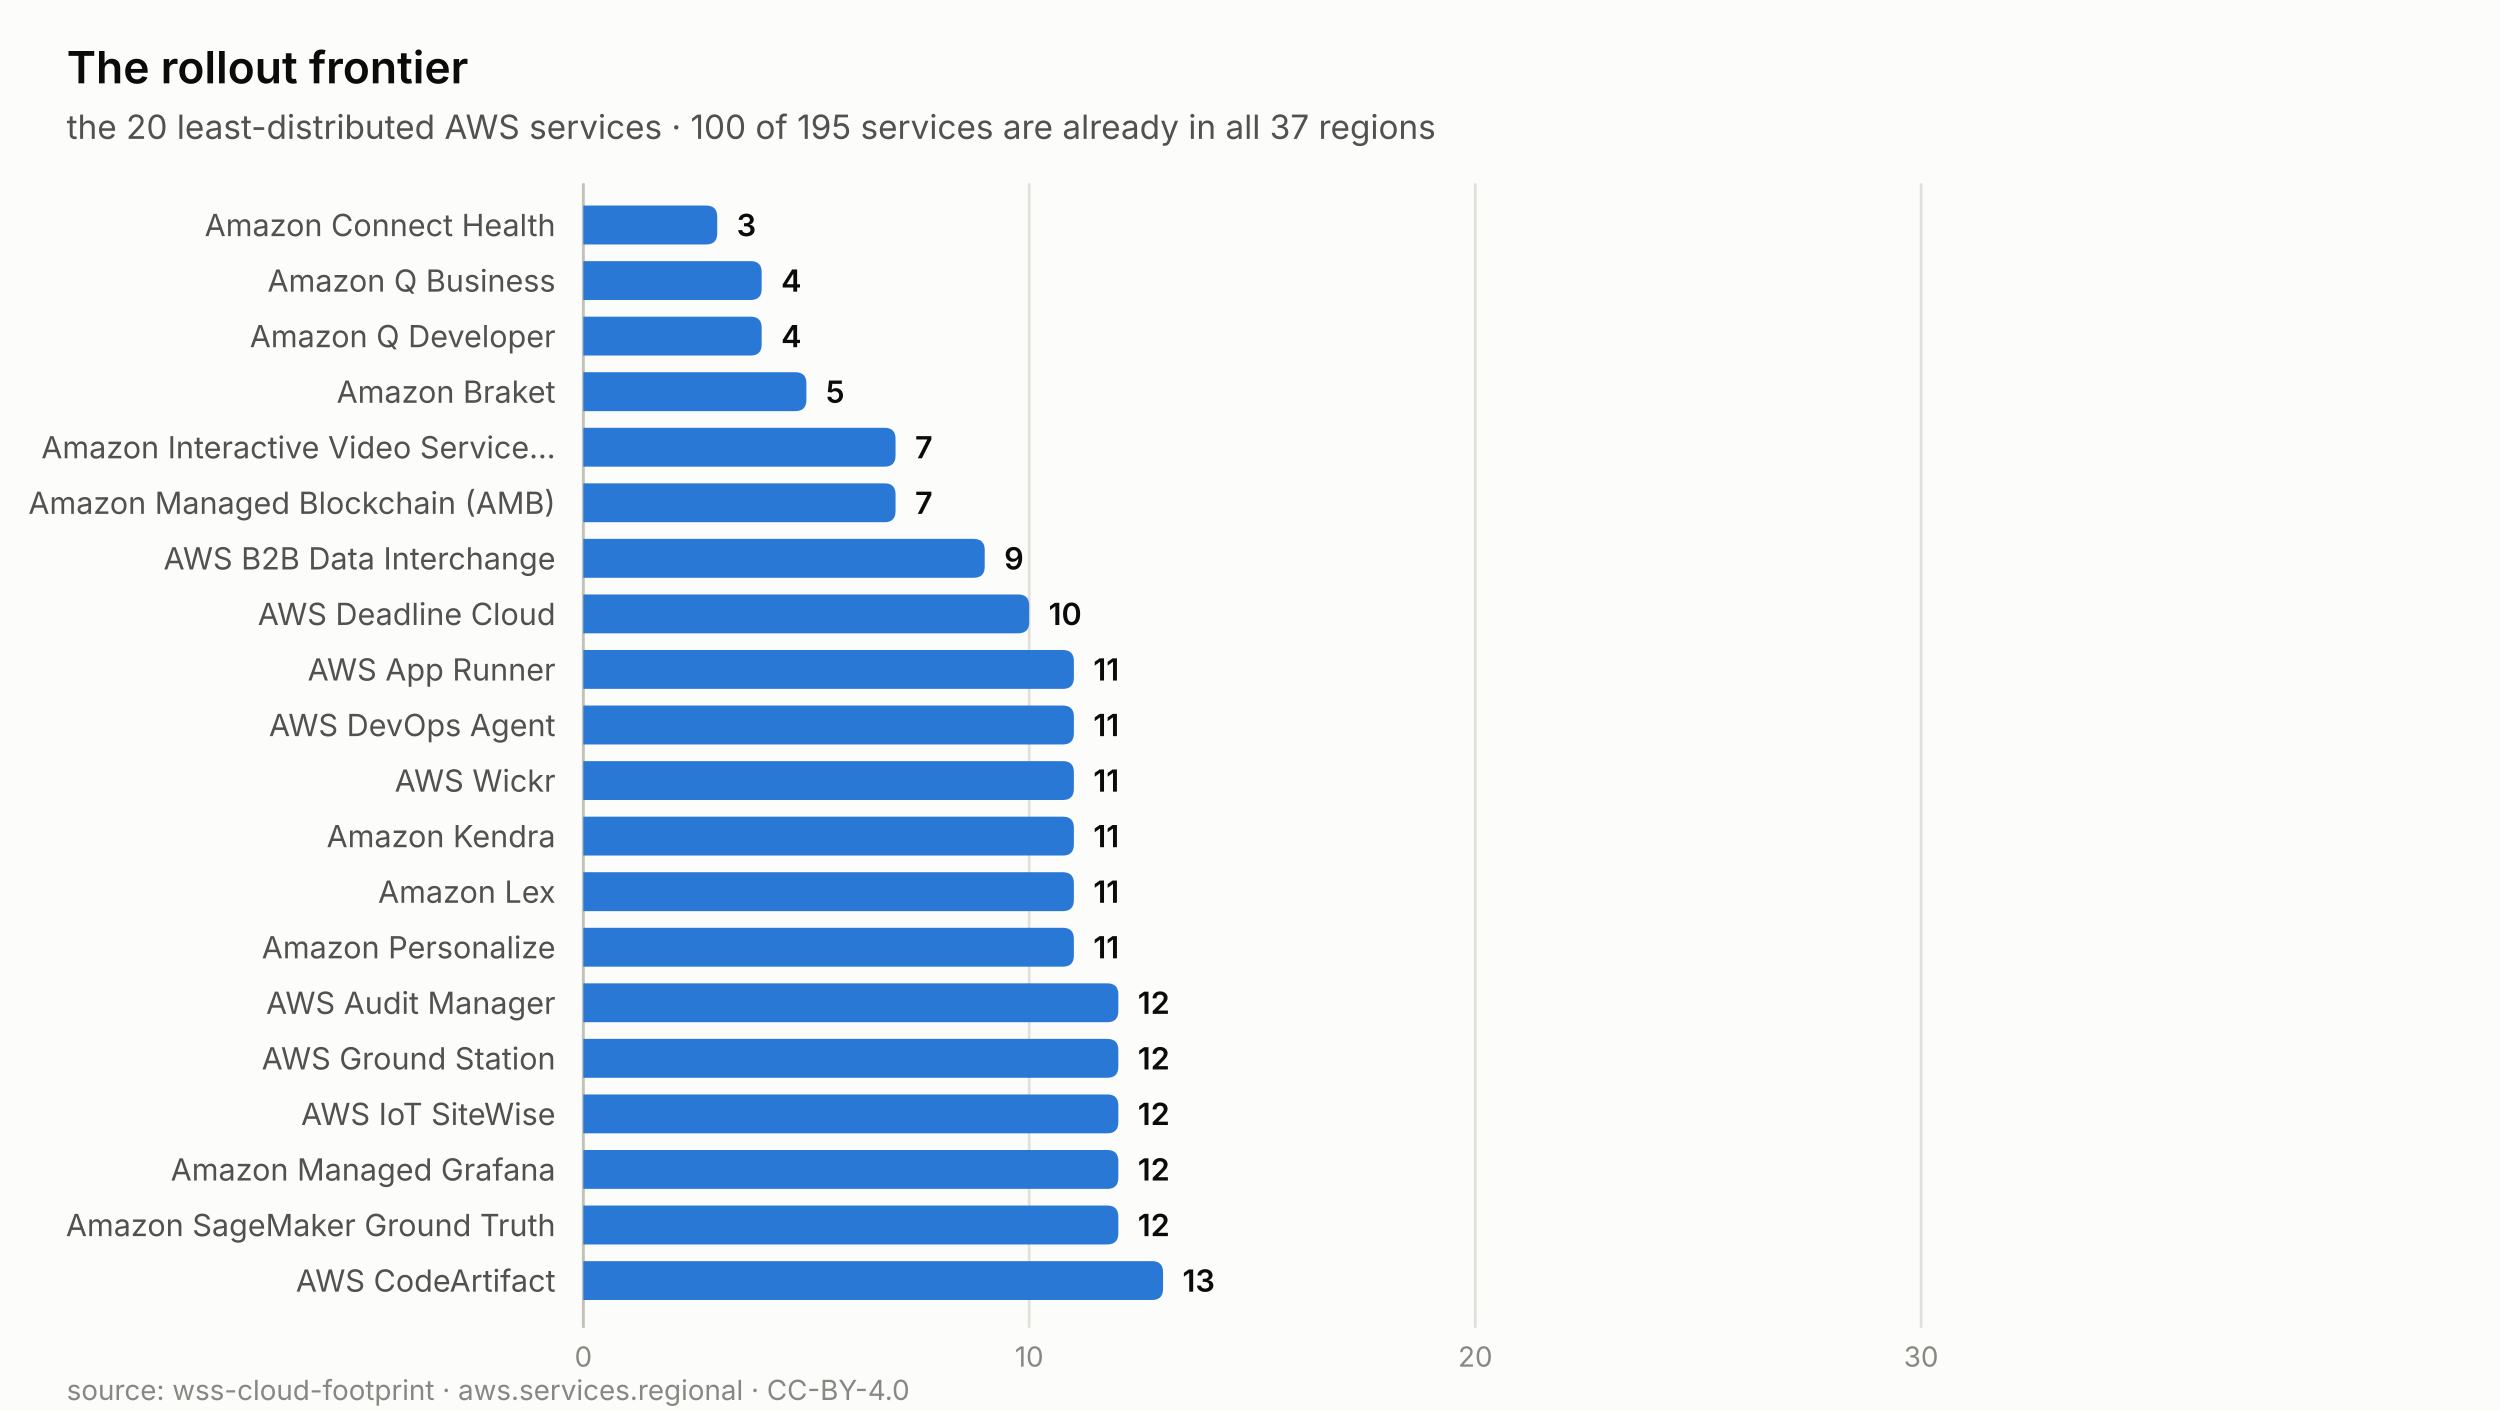
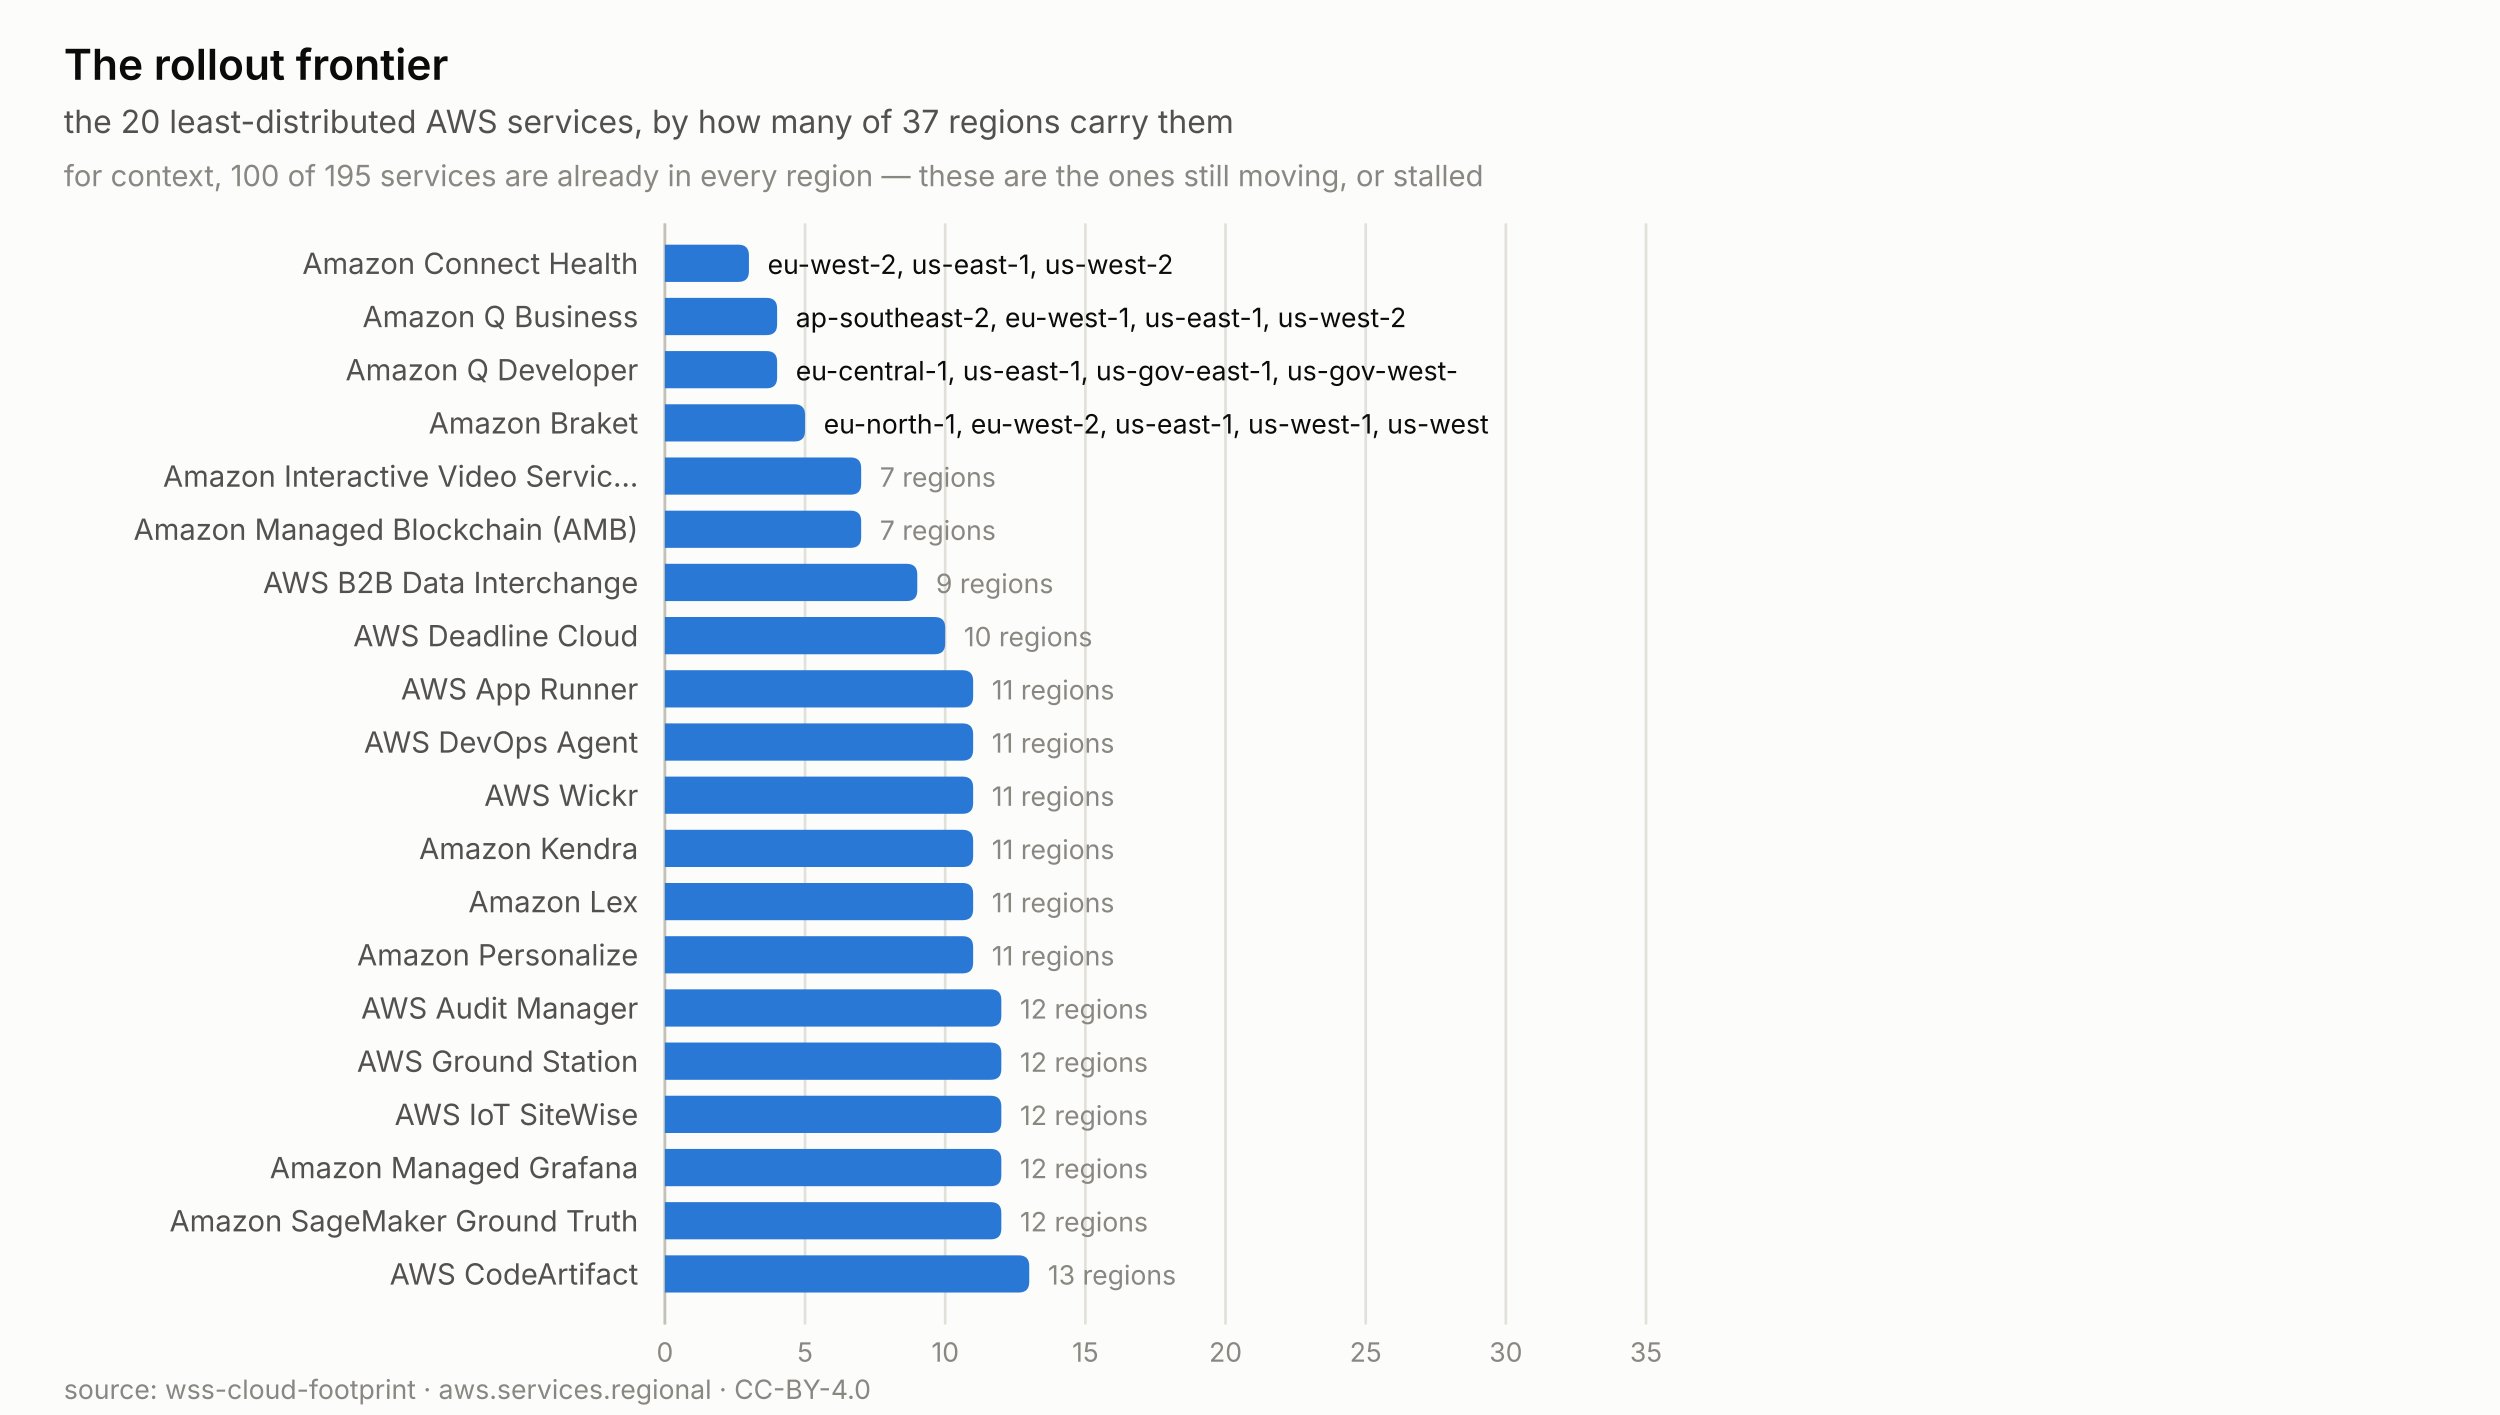
- <svg xmlns="http://www.w3.org/2000/svg" width="900.0" height="508.0" viewBox="0 0 900.0 508.0" role="img" aria-label="The rollout frontier">
-   <rect width="900.0" height="508.0" fill="#fcfcfb" />
+ <svg xmlns="http://www.w3.org/2000/svg" width="940.0" height="532.0" viewBox="0 0 940.0 532.0" role="img" aria-label="The rollout frontier">
+   <rect width="940.0" height="532.0" fill="#fcfcfb" />
  <text x="24.0" y="30.0" font-family="system-ui, -apple-system, &quot;Segoe UI&quot;, sans-serif" font-size="16" fill="#0b0b0b" text-anchor="start" font-weight="600" style="">The rollout frontier</text>
-   <text x="24.0" y="50.0" font-family="system-ui, -apple-system, &quot;Segoe UI&quot;, sans-serif" font-size="12" fill="#52514e" text-anchor="start" font-weight="normal" style="">the 20 least-distributed AWS services · 100 of 195 services are already in all 37 regions</text>
-   <line x1="210.0" y1="66.0" x2="210.0" y2="478.0" stroke="#e1e0d9" stroke-width="1" />
-   <text x="210.0" y="492.0" font-family="system-ui, -apple-system, &quot;Segoe UI&quot;, sans-serif" font-size="10" fill="#898781" text-anchor="middle" font-weight="normal" style="font-variant-numeric: tabular-nums;">0</text>
-   <line x1="370.5" y1="66.0" x2="370.5" y2="478.0" stroke="#e1e0d9" stroke-width="1" />
-   <text x="370.5" y="492.0" font-family="system-ui, -apple-system, &quot;Segoe UI&quot;, sans-serif" font-size="10" fill="#898781" text-anchor="middle" font-weight="normal" style="font-variant-numeric: tabular-nums;">10</text>
-   <line x1="531.1" y1="66.0" x2="531.1" y2="478.0" stroke="#e1e0d9" stroke-width="1" />
-   <text x="531.1" y="492.0" font-family="system-ui, -apple-system, &quot;Segoe UI&quot;, sans-serif" font-size="10" fill="#898781" text-anchor="middle" font-weight="normal" style="font-variant-numeric: tabular-nums;">20</text>
-   <line x1="691.6" y1="66.0" x2="691.6" y2="478.0" stroke="#e1e0d9" stroke-width="1" />
-   <text x="691.6" y="492.0" font-family="system-ui, -apple-system, &quot;Segoe UI&quot;, sans-serif" font-size="10" fill="#898781" text-anchor="middle" font-weight="normal" style="font-variant-numeric: tabular-nums;">30</text>
-   <line x1="210.0" y1="66.0" x2="210.0" y2="478.0" stroke="#c3c2b7" stroke-width="1" />
-   <path d="M210.0,74.0 h44.2 q4,0 4,4 v6.0 q0,4 -4,4 h-44.2 z" fill="#2a78d6" />
-   <text x="200.0" y="85.0" font-family="system-ui, -apple-system, &quot;Segoe UI&quot;, sans-serif" font-size="11" fill="#52514e" text-anchor="end" font-weight="normal" style="">Amazon Connect Health</text>
-   <text x="265.2" y="85.0" font-family="system-ui, -apple-system, &quot;Segoe UI&quot;, sans-serif" font-size="11" fill="#0b0b0b" text-anchor="start" font-weight="600" style="font-variant-numeric: tabular-nums;">3</text>
-   <path d="M210.0,94.0 h60.2 q4,0 4,4 v6.0 q0,4 -4,4 h-60.2 z" fill="#2a78d6" />
-   <text x="200.0" y="105.0" font-family="system-ui, -apple-system, &quot;Segoe UI&quot;, sans-serif" font-size="11" fill="#52514e" text-anchor="end" font-weight="normal" style="">Amazon Q Business</text>
-   <text x="281.2" y="105.0" font-family="system-ui, -apple-system, &quot;Segoe UI&quot;, sans-serif" font-size="11" fill="#0b0b0b" text-anchor="start" font-weight="600" style="font-variant-numeric: tabular-nums;">4</text>
-   <path d="M210.0,114.0 h60.2 q4,0 4,4 v6.0 q0,4 -4,4 h-60.2 z" fill="#2a78d6" />
-   <text x="200.0" y="125.0" font-family="system-ui, -apple-system, &quot;Segoe UI&quot;, sans-serif" font-size="11" fill="#52514e" text-anchor="end" font-weight="normal" style="">Amazon Q Developer</text>
-   <text x="281.2" y="125.0" font-family="system-ui, -apple-system, &quot;Segoe UI&quot;, sans-serif" font-size="11" fill="#0b0b0b" text-anchor="start" font-weight="600" style="font-variant-numeric: tabular-nums;">4</text>
-   <path d="M210.0,134.0 h76.3 q4,0 4,4 v6.0 q0,4 -4,4 h-76.3 z" fill="#2a78d6" />
-   <text x="200.0" y="145.0" font-family="system-ui, -apple-system, &quot;Segoe UI&quot;, sans-serif" font-size="11" fill="#52514e" text-anchor="end" font-weight="normal" style="">Amazon Braket</text>
-   <text x="297.3" y="145.0" font-family="system-ui, -apple-system, &quot;Segoe UI&quot;, sans-serif" font-size="11" fill="#0b0b0b" text-anchor="start" font-weight="600" style="font-variant-numeric: tabular-nums;">5</text>
-   <path d="M210.0,154.0 h108.4 q4,0 4,4 v6.0 q0,4 -4,4 h-108.4 z" fill="#2a78d6" />
-   <text x="200.0" y="165.0" font-family="system-ui, -apple-system, &quot;Segoe UI&quot;, sans-serif" font-size="11" fill="#52514e" text-anchor="end" font-weight="normal" style="">Amazon Interactive Video Service…</text>
-   <text x="329.4" y="165.0" font-family="system-ui, -apple-system, &quot;Segoe UI&quot;, sans-serif" font-size="11" fill="#0b0b0b" text-anchor="start" font-weight="600" style="font-variant-numeric: tabular-nums;">7</text>
-   <path d="M210.0,174.0 h108.4 q4,0 4,4 v6.0 q0,4 -4,4 h-108.4 z" fill="#2a78d6" />
-   <text x="200.0" y="185.0" font-family="system-ui, -apple-system, &quot;Segoe UI&quot;, sans-serif" font-size="11" fill="#52514e" text-anchor="end" font-weight="normal" style="">Amazon Managed Blockchain (AMB)</text>
-   <text x="329.4" y="185.0" font-family="system-ui, -apple-system, &quot;Segoe UI&quot;, sans-serif" font-size="11" fill="#0b0b0b" text-anchor="start" font-weight="600" style="font-variant-numeric: tabular-nums;">7</text>
-   <path d="M210.0,194.0 h140.5 q4,0 4,4 v6.0 q0,4 -4,4 h-140.5 z" fill="#2a78d6" />
-   <text x="200.0" y="205.0" font-family="system-ui, -apple-system, &quot;Segoe UI&quot;, sans-serif" font-size="11" fill="#52514e" text-anchor="end" font-weight="normal" style="">AWS B2B Data Interchange</text>
-   <text x="361.5" y="205.0" font-family="system-ui, -apple-system, &quot;Segoe UI&quot;, sans-serif" font-size="11" fill="#0b0b0b" text-anchor="start" font-weight="600" style="font-variant-numeric: tabular-nums;">9</text>
-   <path d="M210.0,214.0 h156.5 q4,0 4,4 v6.0 q0,4 -4,4 h-156.5 z" fill="#2a78d6" />
-   <text x="200.0" y="225.0" font-family="system-ui, -apple-system, &quot;Segoe UI&quot;, sans-serif" font-size="11" fill="#52514e" text-anchor="end" font-weight="normal" style="">AWS Deadline Cloud</text>
-   <text x="377.5" y="225.0" font-family="system-ui, -apple-system, &quot;Segoe UI&quot;, sans-serif" font-size="11" fill="#0b0b0b" text-anchor="start" font-weight="600" style="font-variant-numeric: tabular-nums;">10</text>
-   <path d="M210.0,234.0 h172.6 q4,0 4,4 v6.0 q0,4 -4,4 h-172.6 z" fill="#2a78d6" />
-   <text x="200.0" y="245.0" font-family="system-ui, -apple-system, &quot;Segoe UI&quot;, sans-serif" font-size="11" fill="#52514e" text-anchor="end" font-weight="normal" style="">AWS App Runner</text>
-   <text x="393.6" y="245.0" font-family="system-ui, -apple-system, &quot;Segoe UI&quot;, sans-serif" font-size="11" fill="#0b0b0b" text-anchor="start" font-weight="600" style="font-variant-numeric: tabular-nums;">11</text>
-   <path d="M210.0,254.0 h172.6 q4,0 4,4 v6.0 q0,4 -4,4 h-172.6 z" fill="#2a78d6" />
-   <text x="200.0" y="265.0" font-family="system-ui, -apple-system, &quot;Segoe UI&quot;, sans-serif" font-size="11" fill="#52514e" text-anchor="end" font-weight="normal" style="">AWS DevOps Agent</text>
-   <text x="393.6" y="265.0" font-family="system-ui, -apple-system, &quot;Segoe UI&quot;, sans-serif" font-size="11" fill="#0b0b0b" text-anchor="start" font-weight="600" style="font-variant-numeric: tabular-nums;">11</text>
-   <path d="M210.0,274.0 h172.6 q4,0 4,4 v6.0 q0,4 -4,4 h-172.6 z" fill="#2a78d6" />
-   <text x="200.0" y="285.0" font-family="system-ui, -apple-system, &quot;Segoe UI&quot;, sans-serif" font-size="11" fill="#52514e" text-anchor="end" font-weight="normal" style="">AWS Wickr</text>
-   <text x="393.6" y="285.0" font-family="system-ui, -apple-system, &quot;Segoe UI&quot;, sans-serif" font-size="11" fill="#0b0b0b" text-anchor="start" font-weight="600" style="font-variant-numeric: tabular-nums;">11</text>
-   <path d="M210.0,294.0 h172.6 q4,0 4,4 v6.0 q0,4 -4,4 h-172.6 z" fill="#2a78d6" />
-   <text x="200.0" y="305.0" font-family="system-ui, -apple-system, &quot;Segoe UI&quot;, sans-serif" font-size="11" fill="#52514e" text-anchor="end" font-weight="normal" style="">Amazon Kendra</text>
-   <text x="393.6" y="305.0" font-family="system-ui, -apple-system, &quot;Segoe UI&quot;, sans-serif" font-size="11" fill="#0b0b0b" text-anchor="start" font-weight="600" style="font-variant-numeric: tabular-nums;">11</text>
-   <path d="M210.0,314.0 h172.6 q4,0 4,4 v6.0 q0,4 -4,4 h-172.6 z" fill="#2a78d6" />
-   <text x="200.0" y="325.0" font-family="system-ui, -apple-system, &quot;Segoe UI&quot;, sans-serif" font-size="11" fill="#52514e" text-anchor="end" font-weight="normal" style="">Amazon Lex</text>
-   <text x="393.6" y="325.0" font-family="system-ui, -apple-system, &quot;Segoe UI&quot;, sans-serif" font-size="11" fill="#0b0b0b" text-anchor="start" font-weight="600" style="font-variant-numeric: tabular-nums;">11</text>
-   <path d="M210.0,334.0 h172.6 q4,0 4,4 v6.0 q0,4 -4,4 h-172.6 z" fill="#2a78d6" />
-   <text x="200.0" y="345.0" font-family="system-ui, -apple-system, &quot;Segoe UI&quot;, sans-serif" font-size="11" fill="#52514e" text-anchor="end" font-weight="normal" style="">Amazon Personalize</text>
-   <text x="393.6" y="345.0" font-family="system-ui, -apple-system, &quot;Segoe UI&quot;, sans-serif" font-size="11" fill="#0b0b0b" text-anchor="start" font-weight="600" style="font-variant-numeric: tabular-nums;">11</text>
-   <path d="M210.0,354.0 h188.6 q4,0 4,4 v6.0 q0,4 -4,4 h-188.6 z" fill="#2a78d6" />
-   <text x="200.0" y="365.0" font-family="system-ui, -apple-system, &quot;Segoe UI&quot;, sans-serif" font-size="11" fill="#52514e" text-anchor="end" font-weight="normal" style="">AWS Audit Manager</text>
-   <text x="409.6" y="365.0" font-family="system-ui, -apple-system, &quot;Segoe UI&quot;, sans-serif" font-size="11" fill="#0b0b0b" text-anchor="start" font-weight="600" style="font-variant-numeric: tabular-nums;">12</text>
-   <path d="M210.0,374.0 h188.6 q4,0 4,4 v6.0 q0,4 -4,4 h-188.6 z" fill="#2a78d6" />
-   <text x="200.0" y="385.0" font-family="system-ui, -apple-system, &quot;Segoe UI&quot;, sans-serif" font-size="11" fill="#52514e" text-anchor="end" font-weight="normal" style="">AWS Ground Station</text>
-   <text x="409.6" y="385.0" font-family="system-ui, -apple-system, &quot;Segoe UI&quot;, sans-serif" font-size="11" fill="#0b0b0b" text-anchor="start" font-weight="600" style="font-variant-numeric: tabular-nums;">12</text>
-   <path d="M210.0,394.0 h188.6 q4,0 4,4 v6.0 q0,4 -4,4 h-188.6 z" fill="#2a78d6" />
-   <text x="200.0" y="405.0" font-family="system-ui, -apple-system, &quot;Segoe UI&quot;, sans-serif" font-size="11" fill="#52514e" text-anchor="end" font-weight="normal" style="">AWS IoT SiteWise</text>
-   <text x="409.6" y="405.0" font-family="system-ui, -apple-system, &quot;Segoe UI&quot;, sans-serif" font-size="11" fill="#0b0b0b" text-anchor="start" font-weight="600" style="font-variant-numeric: tabular-nums;">12</text>
-   <path d="M210.0,414.0 h188.6 q4,0 4,4 v6.0 q0,4 -4,4 h-188.6 z" fill="#2a78d6" />
-   <text x="200.0" y="425.0" font-family="system-ui, -apple-system, &quot;Segoe UI&quot;, sans-serif" font-size="11" fill="#52514e" text-anchor="end" font-weight="normal" style="">Amazon Managed Grafana</text>
-   <text x="409.6" y="425.0" font-family="system-ui, -apple-system, &quot;Segoe UI&quot;, sans-serif" font-size="11" fill="#0b0b0b" text-anchor="start" font-weight="600" style="font-variant-numeric: tabular-nums;">12</text>
-   <path d="M210.0,434.0 h188.6 q4,0 4,4 v6.0 q0,4 -4,4 h-188.6 z" fill="#2a78d6" />
-   <text x="200.0" y="445.0" font-family="system-ui, -apple-system, &quot;Segoe UI&quot;, sans-serif" font-size="11" fill="#52514e" text-anchor="end" font-weight="normal" style="">Amazon SageMaker Ground Truth</text>
-   <text x="409.6" y="445.0" font-family="system-ui, -apple-system, &quot;Segoe UI&quot;, sans-serif" font-size="11" fill="#0b0b0b" text-anchor="start" font-weight="600" style="font-variant-numeric: tabular-nums;">12</text>
-   <path d="M210.0,454.0 h204.7 q4,0 4,4 v6.0 q0,4 -4,4 h-204.7 z" fill="#2a78d6" />
-   <text x="200.0" y="465.0" font-family="system-ui, -apple-system, &quot;Segoe UI&quot;, sans-serif" font-size="11" fill="#52514e" text-anchor="end" font-weight="normal" style="">AWS CodeArtifact</text>
-   <text x="425.7" y="465.0" font-family="system-ui, -apple-system, &quot;Segoe UI&quot;, sans-serif" font-size="11" fill="#0b0b0b" text-anchor="start" font-weight="600" style="font-variant-numeric: tabular-nums;">13</text>
-   <text x="24.0" y="504.0" font-family="system-ui, -apple-system, &quot;Segoe UI&quot;, sans-serif" font-size="10" fill="#898781" text-anchor="start" font-weight="normal" style="">source: wss-cloud-footprint · aws.services.regional · CC-BY-4.0</text>
+   <text x="24.0" y="50.0" font-family="system-ui, -apple-system, &quot;Segoe UI&quot;, sans-serif" font-size="12" fill="#52514e" text-anchor="start" font-weight="normal" style="">the 20 least-distributed AWS services, by how many of 37 regions carry them</text>
+   <text x="24.0" y="70.0" font-family="system-ui, -apple-system, &quot;Segoe UI&quot;, sans-serif" font-size="11" fill="#898781" text-anchor="start" font-weight="normal" style="">for context, 100 of 195 services are already in every region — these are the ones still moving, or stalled</text>
+   <line x1="250.0" y1="84.0" x2="250.0" y2="498.0" stroke="#e1e0d9" stroke-width="1" />
+   <text x="250.0" y="512.0" font-family="system-ui, -apple-system, &quot;Segoe UI&quot;, sans-serif" font-size="10" fill="#898781" text-anchor="middle" font-weight="normal" style="font-variant-numeric: tabular-nums;">0</text>
+   <line x1="302.7" y1="84.0" x2="302.7" y2="498.0" stroke="#e1e0d9" stroke-width="1" />
+   <text x="302.7" y="512.0" font-family="system-ui, -apple-system, &quot;Segoe UI&quot;, sans-serif" font-size="10" fill="#898781" text-anchor="middle" font-weight="normal" style="font-variant-numeric: tabular-nums;">5</text>
+   <line x1="355.4" y1="84.0" x2="355.4" y2="498.0" stroke="#e1e0d9" stroke-width="1" />
+   <text x="355.4" y="512.0" font-family="system-ui, -apple-system, &quot;Segoe UI&quot;, sans-serif" font-size="10" fill="#898781" text-anchor="middle" font-weight="normal" style="font-variant-numeric: tabular-nums;">10</text>
+   <line x1="408.1" y1="84.0" x2="408.1" y2="498.0" stroke="#e1e0d9" stroke-width="1" />
+   <text x="408.1" y="512.0" font-family="system-ui, -apple-system, &quot;Segoe UI&quot;, sans-serif" font-size="10" fill="#898781" text-anchor="middle" font-weight="normal" style="font-variant-numeric: tabular-nums;">15</text>
+   <line x1="460.8" y1="84.0" x2="460.8" y2="498.0" stroke="#e1e0d9" stroke-width="1" />
+   <text x="460.8" y="512.0" font-family="system-ui, -apple-system, &quot;Segoe UI&quot;, sans-serif" font-size="10" fill="#898781" text-anchor="middle" font-weight="normal" style="font-variant-numeric: tabular-nums;">20</text>
+   <line x1="513.5" y1="84.0" x2="513.5" y2="498.0" stroke="#e1e0d9" stroke-width="1" />
+   <text x="513.5" y="512.0" font-family="system-ui, -apple-system, &quot;Segoe UI&quot;, sans-serif" font-size="10" fill="#898781" text-anchor="middle" font-weight="normal" style="font-variant-numeric: tabular-nums;">25</text>
+   <line x1="566.2" y1="84.0" x2="566.2" y2="498.0" stroke="#e1e0d9" stroke-width="1" />
+   <text x="566.2" y="512.0" font-family="system-ui, -apple-system, &quot;Segoe UI&quot;, sans-serif" font-size="10" fill="#898781" text-anchor="middle" font-weight="normal" style="font-variant-numeric: tabular-nums;">30</text>
+   <line x1="618.9" y1="84.0" x2="618.9" y2="498.0" stroke="#e1e0d9" stroke-width="1" />
+   <text x="618.9" y="512.0" font-family="system-ui, -apple-system, &quot;Segoe UI&quot;, sans-serif" font-size="10" fill="#898781" text-anchor="middle" font-weight="normal" style="font-variant-numeric: tabular-nums;">35</text>
+   <line x1="250.0" y1="84.0" x2="250.0" y2="498.0" stroke="#c3c2b7" stroke-width="1" />
+   <path d="M250.0,92.0 h27.6 q4,0 4,4 v6.0 q0,4 -4,4 h-27.6 z" fill="#2a78d6" />
+   <text x="240.0" y="103.0" font-family="system-ui, -apple-system, &quot;Segoe UI&quot;, sans-serif" font-size="11" fill="#52514e" text-anchor="end" font-weight="normal" style="">Amazon Connect Health</text>
+   <text x="288.6" y="103.0" font-family="system-ui, -apple-system, &quot;Segoe UI&quot;, sans-serif" font-size="10" fill="#0b0b0b" text-anchor="start" font-weight="normal" style="font-variant-numeric: tabular-nums;">eu-west-2, us-east-1, us-west-2</text>
+   <path d="M250.0,112.0 h38.2 q4,0 4,4 v6.0 q0,4 -4,4 h-38.2 z" fill="#2a78d6" />
+   <text x="240.0" y="123.0" font-family="system-ui, -apple-system, &quot;Segoe UI&quot;, sans-serif" font-size="11" fill="#52514e" text-anchor="end" font-weight="normal" style="">Amazon Q Business</text>
+   <text x="299.2" y="123.0" font-family="system-ui, -apple-system, &quot;Segoe UI&quot;, sans-serif" font-size="10" fill="#0b0b0b" text-anchor="start" font-weight="normal" style="font-variant-numeric: tabular-nums;">ap-southeast-2, eu-west-1, us-east-1, us-west-2</text>
+   <path d="M250.0,132.0 h38.2 q4,0 4,4 v6.0 q0,4 -4,4 h-38.2 z" fill="#2a78d6" />
+   <text x="240.0" y="143.0" font-family="system-ui, -apple-system, &quot;Segoe UI&quot;, sans-serif" font-size="11" fill="#52514e" text-anchor="end" font-weight="normal" style="">Amazon Q Developer</text>
+   <text x="299.2" y="143.0" font-family="system-ui, -apple-system, &quot;Segoe UI&quot;, sans-serif" font-size="10" fill="#0b0b0b" text-anchor="start" font-weight="normal" style="font-variant-numeric: tabular-nums;">eu-central-1, us-east-1, us-gov-east-1, us-gov-west-</text>
+   <path d="M250.0,152.0 h48.7 q4,0 4,4 v6.0 q0,4 -4,4 h-48.7 z" fill="#2a78d6" />
+   <text x="240.0" y="163.0" font-family="system-ui, -apple-system, &quot;Segoe UI&quot;, sans-serif" font-size="11" fill="#52514e" text-anchor="end" font-weight="normal" style="">Amazon Braket</text>
+   <text x="309.7" y="163.0" font-family="system-ui, -apple-system, &quot;Segoe UI&quot;, sans-serif" font-size="10" fill="#0b0b0b" text-anchor="start" font-weight="normal" style="font-variant-numeric: tabular-nums;">eu-north-1, eu-west-2, us-east-1, us-west-1, us-west</text>
+   <path d="M250.0,172.0 h69.8 q4,0 4,4 v6.0 q0,4 -4,4 h-69.8 z" fill="#2a78d6" />
+   <text x="240.0" y="183.0" font-family="system-ui, -apple-system, &quot;Segoe UI&quot;, sans-serif" font-size="11" fill="#52514e" text-anchor="end" font-weight="normal" style="">Amazon Interactive Video Servic…</text>
+   <text x="330.8" y="183.0" font-family="system-ui, -apple-system, &quot;Segoe UI&quot;, sans-serif" font-size="10" fill="#898781" text-anchor="start" font-weight="normal" style="font-variant-numeric: tabular-nums;">7 regions</text>
+   <path d="M250.0,192.0 h69.8 q4,0 4,4 v6.0 q0,4 -4,4 h-69.8 z" fill="#2a78d6" />
+   <text x="240.0" y="203.0" font-family="system-ui, -apple-system, &quot;Segoe UI&quot;, sans-serif" font-size="11" fill="#52514e" text-anchor="end" font-weight="normal" style="">Amazon Managed Blockchain (AMB)</text>
+   <text x="330.8" y="203.0" font-family="system-ui, -apple-system, &quot;Segoe UI&quot;, sans-serif" font-size="10" fill="#898781" text-anchor="start" font-weight="normal" style="font-variant-numeric: tabular-nums;">7 regions</text>
+   <path d="M250.0,212.0 h90.9 q4,0 4,4 v6.0 q0,4 -4,4 h-90.9 z" fill="#2a78d6" />
+   <text x="240.0" y="223.0" font-family="system-ui, -apple-system, &quot;Segoe UI&quot;, sans-serif" font-size="11" fill="#52514e" text-anchor="end" font-weight="normal" style="">AWS B2B Data Interchange</text>
+   <text x="351.9" y="223.0" font-family="system-ui, -apple-system, &quot;Segoe UI&quot;, sans-serif" font-size="10" fill="#898781" text-anchor="start" font-weight="normal" style="font-variant-numeric: tabular-nums;">9 regions</text>
+   <path d="M250.0,232.0 h101.4 q4,0 4,4 v6.0 q0,4 -4,4 h-101.4 z" fill="#2a78d6" />
+   <text x="240.0" y="243.0" font-family="system-ui, -apple-system, &quot;Segoe UI&quot;, sans-serif" font-size="11" fill="#52514e" text-anchor="end" font-weight="normal" style="">AWS Deadline Cloud</text>
+   <text x="362.4" y="243.0" font-family="system-ui, -apple-system, &quot;Segoe UI&quot;, sans-serif" font-size="10" fill="#898781" text-anchor="start" font-weight="normal" style="font-variant-numeric: tabular-nums;">10 regions</text>
+   <path d="M250.0,252.0 h111.9 q4,0 4,4 v6.0 q0,4 -4,4 h-111.9 z" fill="#2a78d6" />
+   <text x="240.0" y="263.0" font-family="system-ui, -apple-system, &quot;Segoe UI&quot;, sans-serif" font-size="11" fill="#52514e" text-anchor="end" font-weight="normal" style="">AWS App Runner</text>
+   <text x="372.9" y="263.0" font-family="system-ui, -apple-system, &quot;Segoe UI&quot;, sans-serif" font-size="10" fill="#898781" text-anchor="start" font-weight="normal" style="font-variant-numeric: tabular-nums;">11 regions</text>
+   <path d="M250.0,272.0 h111.9 q4,0 4,4 v6.0 q0,4 -4,4 h-111.9 z" fill="#2a78d6" />
+   <text x="240.0" y="283.0" font-family="system-ui, -apple-system, &quot;Segoe UI&quot;, sans-serif" font-size="11" fill="#52514e" text-anchor="end" font-weight="normal" style="">AWS DevOps Agent</text>
+   <text x="372.9" y="283.0" font-family="system-ui, -apple-system, &quot;Segoe UI&quot;, sans-serif" font-size="10" fill="#898781" text-anchor="start" font-weight="normal" style="font-variant-numeric: tabular-nums;">11 regions</text>
+   <path d="M250.0,292.0 h111.9 q4,0 4,4 v6.0 q0,4 -4,4 h-111.9 z" fill="#2a78d6" />
+   <text x="240.0" y="303.0" font-family="system-ui, -apple-system, &quot;Segoe UI&quot;, sans-serif" font-size="11" fill="#52514e" text-anchor="end" font-weight="normal" style="">AWS Wickr</text>
+   <text x="372.9" y="303.0" font-family="system-ui, -apple-system, &quot;Segoe UI&quot;, sans-serif" font-size="10" fill="#898781" text-anchor="start" font-weight="normal" style="font-variant-numeric: tabular-nums;">11 regions</text>
+   <path d="M250.0,312.0 h111.9 q4,0 4,4 v6.0 q0,4 -4,4 h-111.9 z" fill="#2a78d6" />
+   <text x="240.0" y="323.0" font-family="system-ui, -apple-system, &quot;Segoe UI&quot;, sans-serif" font-size="11" fill="#52514e" text-anchor="end" font-weight="normal" style="">Amazon Kendra</text>
+   <text x="372.9" y="323.0" font-family="system-ui, -apple-system, &quot;Segoe UI&quot;, sans-serif" font-size="10" fill="#898781" text-anchor="start" font-weight="normal" style="font-variant-numeric: tabular-nums;">11 regions</text>
+   <path d="M250.0,332.0 h111.9 q4,0 4,4 v6.0 q0,4 -4,4 h-111.9 z" fill="#2a78d6" />
+   <text x="240.0" y="343.0" font-family="system-ui, -apple-system, &quot;Segoe UI&quot;, sans-serif" font-size="11" fill="#52514e" text-anchor="end" font-weight="normal" style="">Amazon Lex</text>
+   <text x="372.9" y="343.0" font-family="system-ui, -apple-system, &quot;Segoe UI&quot;, sans-serif" font-size="10" fill="#898781" text-anchor="start" font-weight="normal" style="font-variant-numeric: tabular-nums;">11 regions</text>
+   <path d="M250.0,352.0 h111.9 q4,0 4,4 v6.0 q0,4 -4,4 h-111.9 z" fill="#2a78d6" />
+   <text x="240.0" y="363.0" font-family="system-ui, -apple-system, &quot;Segoe UI&quot;, sans-serif" font-size="11" fill="#52514e" text-anchor="end" font-weight="normal" style="">Amazon Personalize</text>
+   <text x="372.9" y="363.0" font-family="system-ui, -apple-system, &quot;Segoe UI&quot;, sans-serif" font-size="10" fill="#898781" text-anchor="start" font-weight="normal" style="font-variant-numeric: tabular-nums;">11 regions</text>
+   <path d="M250.0,372.0 h122.5 q4,0 4,4 v6.0 q0,4 -4,4 h-122.5 z" fill="#2a78d6" />
+   <text x="240.0" y="383.0" font-family="system-ui, -apple-system, &quot;Segoe UI&quot;, sans-serif" font-size="11" fill="#52514e" text-anchor="end" font-weight="normal" style="">AWS Audit Manager</text>
+   <text x="383.5" y="383.0" font-family="system-ui, -apple-system, &quot;Segoe UI&quot;, sans-serif" font-size="10" fill="#898781" text-anchor="start" font-weight="normal" style="font-variant-numeric: tabular-nums;">12 regions</text>
+   <path d="M250.0,392.0 h122.5 q4,0 4,4 v6.0 q0,4 -4,4 h-122.5 z" fill="#2a78d6" />
+   <text x="240.0" y="403.0" font-family="system-ui, -apple-system, &quot;Segoe UI&quot;, sans-serif" font-size="11" fill="#52514e" text-anchor="end" font-weight="normal" style="">AWS Ground Station</text>
+   <text x="383.5" y="403.0" font-family="system-ui, -apple-system, &quot;Segoe UI&quot;, sans-serif" font-size="10" fill="#898781" text-anchor="start" font-weight="normal" style="font-variant-numeric: tabular-nums;">12 regions</text>
+   <path d="M250.0,412.0 h122.5 q4,0 4,4 v6.0 q0,4 -4,4 h-122.5 z" fill="#2a78d6" />
+   <text x="240.0" y="423.0" font-family="system-ui, -apple-system, &quot;Segoe UI&quot;, sans-serif" font-size="11" fill="#52514e" text-anchor="end" font-weight="normal" style="">AWS IoT SiteWise</text>
+   <text x="383.5" y="423.0" font-family="system-ui, -apple-system, &quot;Segoe UI&quot;, sans-serif" font-size="10" fill="#898781" text-anchor="start" font-weight="normal" style="font-variant-numeric: tabular-nums;">12 regions</text>
+   <path d="M250.0,432.0 h122.5 q4,0 4,4 v6.0 q0,4 -4,4 h-122.5 z" fill="#2a78d6" />
+   <text x="240.0" y="443.0" font-family="system-ui, -apple-system, &quot;Segoe UI&quot;, sans-serif" font-size="11" fill="#52514e" text-anchor="end" font-weight="normal" style="">Amazon Managed Grafana</text>
+   <text x="383.5" y="443.0" font-family="system-ui, -apple-system, &quot;Segoe UI&quot;, sans-serif" font-size="10" fill="#898781" text-anchor="start" font-weight="normal" style="font-variant-numeric: tabular-nums;">12 regions</text>
+   <path d="M250.0,452.0 h122.5 q4,0 4,4 v6.0 q0,4 -4,4 h-122.5 z" fill="#2a78d6" />
+   <text x="240.0" y="463.0" font-family="system-ui, -apple-system, &quot;Segoe UI&quot;, sans-serif" font-size="11" fill="#52514e" text-anchor="end" font-weight="normal" style="">Amazon SageMaker Ground Truth</text>
+   <text x="383.5" y="463.0" font-family="system-ui, -apple-system, &quot;Segoe UI&quot;, sans-serif" font-size="10" fill="#898781" text-anchor="start" font-weight="normal" style="font-variant-numeric: tabular-nums;">12 regions</text>
+   <path d="M250.0,472.0 h133.0 q4,0 4,4 v6.0 q0,4 -4,4 h-133.0 z" fill="#2a78d6" />
+   <text x="240.0" y="483.0" font-family="system-ui, -apple-system, &quot;Segoe UI&quot;, sans-serif" font-size="11" fill="#52514e" text-anchor="end" font-weight="normal" style="">AWS CodeArtifact</text>
+   <text x="394.0" y="483.0" font-family="system-ui, -apple-system, &quot;Segoe UI&quot;, sans-serif" font-size="10" fill="#898781" text-anchor="start" font-weight="normal" style="font-variant-numeric: tabular-nums;">13 regions</text>
+   <text x="24.0" y="526.0" font-family="system-ui, -apple-system, &quot;Segoe UI&quot;, sans-serif" font-size="10" fill="#898781" text-anchor="start" font-weight="normal" style="">source: wss-cloud-footprint · aws.services.regional · CC-BY-4.0</text>
</svg>
